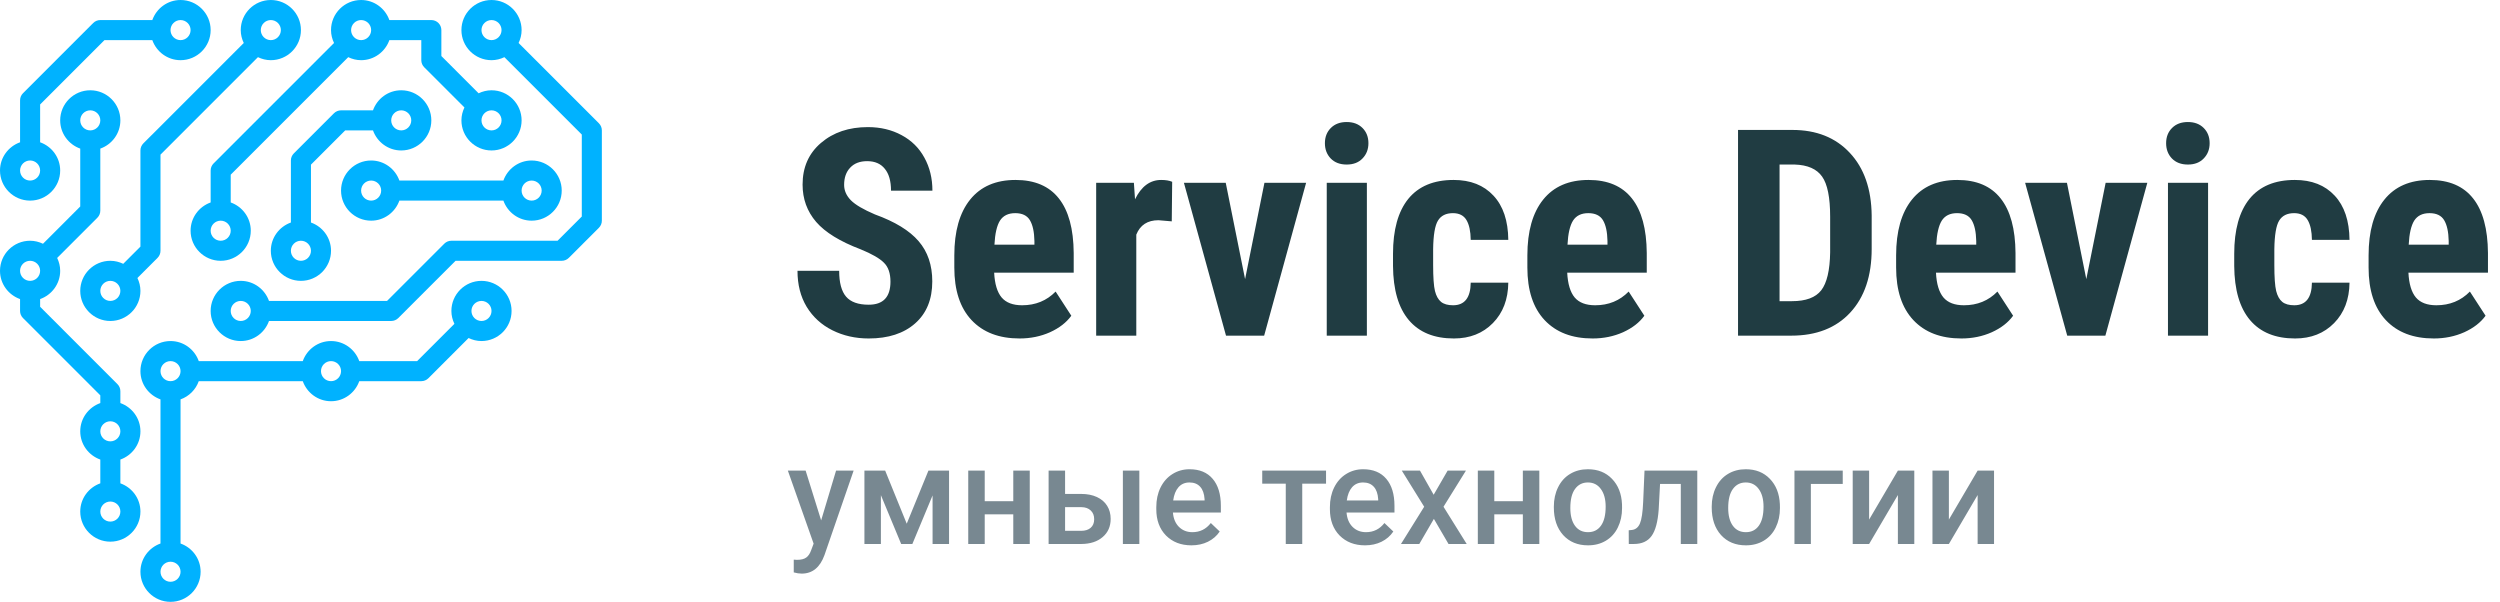
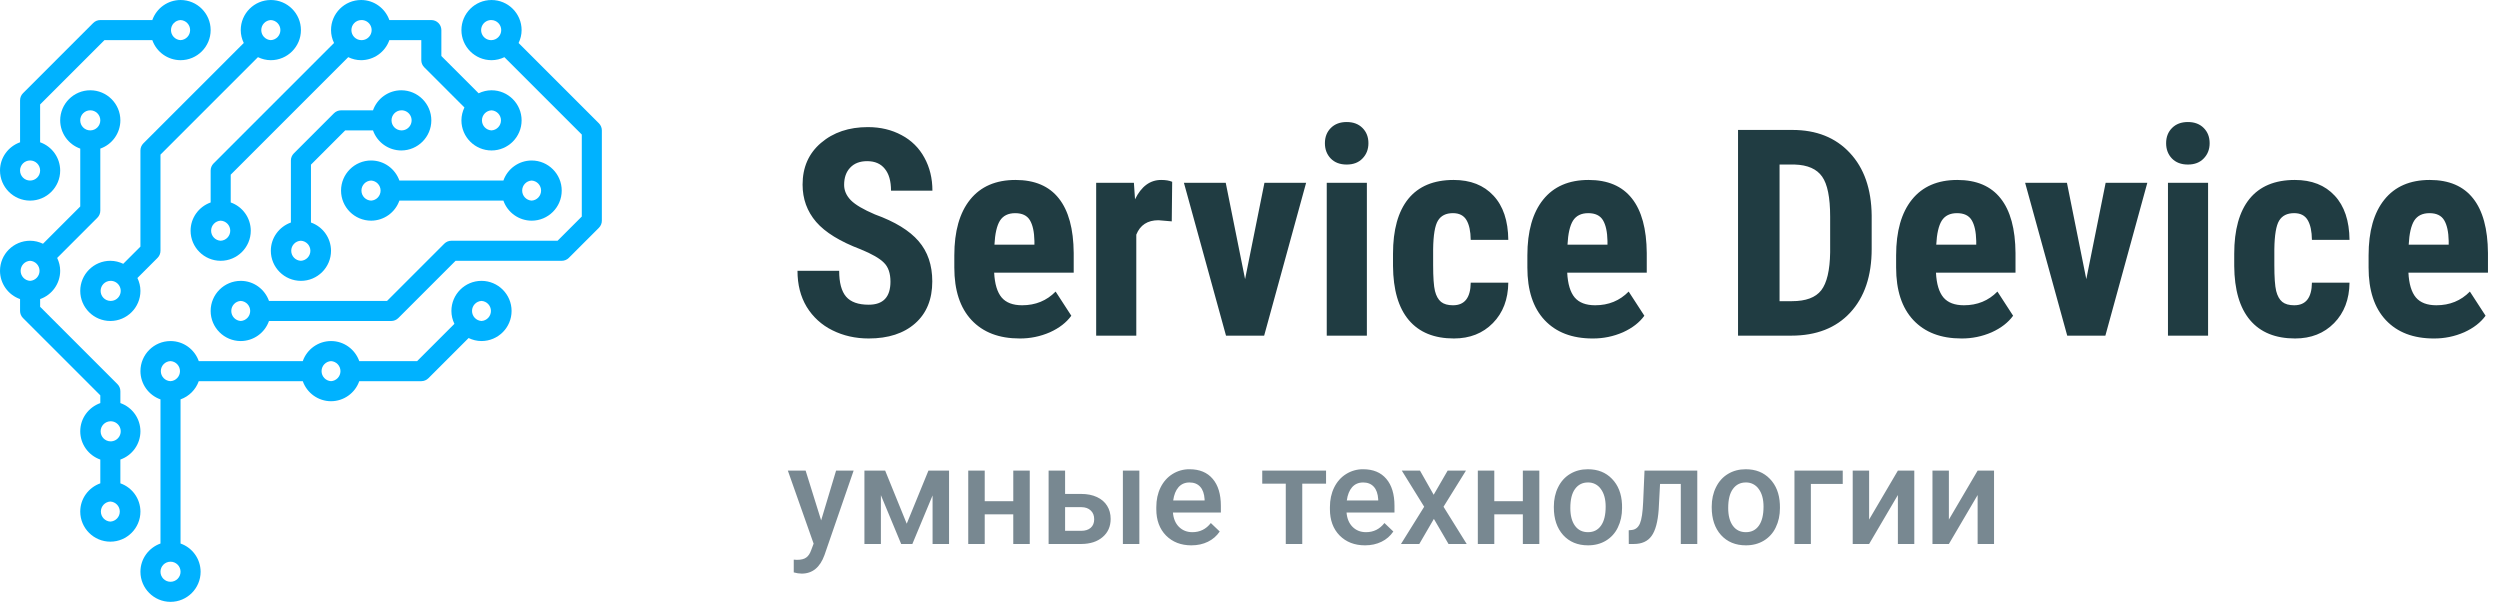
- <svg xmlns="http://www.w3.org/2000/svg" class="footer__logo-icon" width="216" height="52" viewBox="0 0 216 52" fill="none">
+ <svg xmlns="http://www.w3.org/2000/svg" class="footer__logo-icon" width="216" height="52" fill="none">
  <g class="footer__logo-text">
-     <path d="M76.936 24.337C76.936 23.613 76.748 23.067 76.374 22.701C76.008 22.327 75.336 21.94 74.36 21.541C72.578 20.866 71.296 20.077 70.515 19.173C69.733 18.262 69.343 17.188 69.343 15.951C69.343 14.453 69.872 13.253 70.93 12.35C71.996 11.438 73.347 10.982 74.982 10.982C76.073 10.982 77.045 11.214 77.9 11.678C78.754 12.134 79.409 12.781 79.865 13.619C80.329 14.457 80.561 15.409 80.561 16.476H76.984C76.984 15.646 76.805 15.015 76.447 14.584C76.097 14.144 75.589 13.924 74.921 13.924C74.295 13.924 73.806 14.111 73.457 14.486C73.107 14.852 72.932 15.348 72.932 15.975C72.932 16.463 73.127 16.907 73.518 17.306C73.908 17.696 74.6 18.103 75.593 18.526C77.326 19.153 78.584 19.922 79.365 20.834C80.154 21.745 80.549 22.905 80.549 24.312C80.549 25.859 80.056 27.067 79.072 27.938C78.087 28.809 76.748 29.244 75.056 29.244C73.908 29.244 72.862 29.008 71.918 28.536C70.974 28.064 70.234 27.389 69.697 26.51C69.168 25.631 68.903 24.593 68.903 23.397H72.504C72.504 24.422 72.704 25.167 73.103 25.631C73.501 26.095 74.152 26.327 75.056 26.327C76.309 26.327 76.936 25.663 76.936 24.337ZM88.093 29.244C86.319 29.244 84.935 28.715 83.942 27.657C82.95 26.599 82.453 25.086 82.453 23.116V22.066C82.453 19.983 82.909 18.376 83.82 17.245C84.732 16.113 86.038 15.548 87.739 15.548C89.399 15.548 90.648 16.081 91.486 17.147C92.325 18.205 92.752 19.776 92.768 21.859V23.556H85.895C85.944 24.532 86.16 25.248 86.543 25.704C86.925 26.152 87.515 26.375 88.312 26.375C89.468 26.375 90.433 25.981 91.206 25.191L92.561 27.279C92.137 27.865 91.523 28.341 90.717 28.707C89.912 29.065 89.037 29.244 88.093 29.244ZM85.92 21.139H89.374V20.821C89.358 20.032 89.228 19.434 88.984 19.027C88.74 18.62 88.317 18.416 87.714 18.416C87.112 18.416 86.673 18.632 86.396 19.064C86.127 19.495 85.969 20.186 85.92 21.139ZM101.24 19.125L100.092 19.027C99.148 19.027 98.509 19.442 98.176 20.272V29H94.709V15.792H97.968L98.066 17.22C98.611 16.105 99.364 15.548 100.324 15.548C100.715 15.548 101.032 15.601 101.276 15.707L101.24 19.125ZM107.575 24.117L109.248 15.792H112.849L109.223 29H105.927L102.29 15.792H105.903L107.575 24.117ZM118.098 29H114.631V15.792H118.098V29ZM114.472 12.374C114.472 11.837 114.643 11.398 114.985 11.056C115.327 10.714 115.782 10.543 116.352 10.543C116.922 10.543 117.377 10.714 117.719 11.056C118.061 11.398 118.232 11.837 118.232 12.374C118.232 12.903 118.061 13.342 117.719 13.692C117.386 14.042 116.93 14.217 116.352 14.217C115.774 14.217 115.314 14.042 114.973 13.692C114.639 13.342 114.472 12.903 114.472 12.374ZM125.544 26.375C126.545 26.375 127.054 25.724 127.07 24.422H130.317C130.301 25.863 129.857 27.026 128.986 27.914C128.116 28.801 126.993 29.244 125.617 29.244C123.916 29.244 122.618 28.715 121.723 27.657C120.828 26.599 120.372 25.041 120.356 22.982V21.932C120.356 19.857 120.795 18.274 121.674 17.184C122.561 16.093 123.868 15.548 125.593 15.548C127.049 15.548 128.197 15.999 129.035 16.903C129.873 17.798 130.301 19.072 130.317 20.724H127.07C127.062 19.983 126.94 19.413 126.704 19.015C126.468 18.616 126.077 18.416 125.532 18.416C124.93 18.416 124.498 18.632 124.238 19.064C123.977 19.487 123.839 20.313 123.823 21.541V22.884C123.823 23.959 123.876 24.711 123.981 25.143C124.087 25.566 124.262 25.879 124.506 26.082C124.75 26.278 125.096 26.375 125.544 26.375ZM137.604 29.244C135.83 29.244 134.447 28.715 133.454 27.657C132.461 26.599 131.965 25.086 131.965 23.116V22.066C131.965 19.983 132.421 18.376 133.332 17.245C134.243 16.113 135.55 15.548 137.25 15.548C138.911 15.548 140.16 16.081 140.998 17.147C141.836 18.205 142.264 19.776 142.28 21.859V23.556H135.407C135.456 24.532 135.672 25.248 136.054 25.704C136.437 26.152 137.027 26.375 137.824 26.375C138.98 26.375 139.944 25.981 140.717 25.191L142.072 27.279C141.649 27.865 141.035 28.341 140.229 28.707C139.423 29.065 138.549 29.244 137.604 29.244ZM135.432 21.139H138.886V20.821C138.87 20.032 138.74 19.434 138.496 19.027C138.251 18.62 137.828 18.416 137.226 18.416C136.624 18.416 136.184 18.632 135.908 19.064C135.639 19.495 135.48 20.186 135.432 21.139ZM150.166 29V11.227H154.865C156.94 11.227 158.592 11.886 159.821 13.204C161.058 14.523 161.689 16.329 161.713 18.624V21.505C161.713 23.84 161.095 25.676 159.858 27.01C158.629 28.337 156.932 29 154.768 29H150.166ZM153.754 14.217V26.021H154.829C156.025 26.021 156.867 25.708 157.355 25.081C157.844 24.447 158.1 23.356 158.125 21.81V18.722C158.125 17.061 157.893 15.906 157.429 15.255C156.965 14.596 156.175 14.25 155.061 14.217H153.754ZM169.465 29.244C167.691 29.244 166.307 28.715 165.314 27.657C164.322 26.599 163.825 25.086 163.825 23.116V22.066C163.825 19.983 164.281 18.376 165.192 17.245C166.104 16.113 167.41 15.548 169.111 15.548C170.771 15.548 172.02 16.081 172.858 17.147C173.697 18.205 174.124 19.776 174.14 21.859V23.556H167.268C167.316 24.532 167.532 25.248 167.915 25.704C168.297 26.152 168.887 26.375 169.685 26.375C170.84 26.375 171.805 25.981 172.578 25.191L173.933 27.279C173.509 27.865 172.895 28.341 172.089 28.707C171.284 29.065 170.409 29.244 169.465 29.244ZM167.292 21.139H170.747V20.821C170.73 20.032 170.6 19.434 170.356 19.027C170.112 18.62 169.689 18.416 169.086 18.416C168.484 18.416 168.045 18.632 167.768 19.064C167.5 19.495 167.341 20.186 167.292 21.139ZM180.256 24.117L181.928 15.792H185.529L181.904 29H178.608L174.97 15.792H178.583L180.256 24.117ZM190.778 29H187.312V15.792H190.778V29ZM187.153 12.374C187.153 11.837 187.324 11.398 187.666 11.056C188.007 10.714 188.463 10.543 189.033 10.543C189.602 10.543 190.058 10.714 190.4 11.056C190.742 11.398 190.913 11.837 190.913 12.374C190.913 12.903 190.742 13.342 190.4 13.692C190.066 14.042 189.611 14.217 189.033 14.217C188.455 14.217 187.995 14.042 187.653 13.692C187.32 13.342 187.153 12.903 187.153 12.374ZM198.225 26.375C199.226 26.375 199.734 25.724 199.75 24.422H202.998C202.981 25.863 202.538 27.026 201.667 27.914C200.796 28.801 199.673 29.244 198.298 29.244C196.597 29.244 195.299 28.715 194.404 27.657C193.509 26.599 193.053 25.041 193.037 22.982V21.932C193.037 19.857 193.476 18.274 194.355 17.184C195.242 16.093 196.548 15.548 198.273 15.548C199.73 15.548 200.878 15.999 201.716 16.903C202.554 17.798 202.981 19.072 202.998 20.724H199.75C199.742 19.983 199.62 19.413 199.384 19.015C199.148 18.616 198.758 18.416 198.212 18.416C197.61 18.416 197.179 18.632 196.918 19.064C196.658 19.487 196.52 20.313 196.503 21.541V22.884C196.503 23.959 196.556 24.711 196.662 25.143C196.768 25.566 196.943 25.879 197.187 26.082C197.431 26.278 197.777 26.375 198.225 26.375ZM210.285 29.244C208.511 29.244 207.128 28.715 206.135 27.657C205.142 26.599 204.646 25.086 204.646 23.116V22.066C204.646 19.983 205.101 18.376 206.013 17.245C206.924 16.113 208.23 15.548 209.931 15.548C211.591 15.548 212.84 16.081 213.679 17.147C214.517 18.205 214.944 19.776 214.96 21.859V23.556H208.088C208.137 24.532 208.352 25.248 208.735 25.704C209.117 26.152 209.707 26.375 210.505 26.375C211.66 26.375 212.625 25.981 213.398 25.191L214.753 27.279C214.33 27.865 213.715 28.341 212.91 28.707C212.104 29.065 211.229 29.244 210.285 29.244ZM208.112 21.139H211.567V20.821C211.551 20.032 211.42 19.434 211.176 19.027C210.932 18.62 210.509 18.416 209.907 18.416C209.305 18.416 208.865 18.632 208.588 19.064C208.32 19.495 208.161 20.186 208.112 21.139Z" fill="#203C42" />
-     <path d="M70.947 44.961L72.236 40.66H73.754L71.234 47.961C70.848 49.027 70.191 49.56 69.266 49.56C69.059 49.56 68.83 49.525 68.58 49.455V48.353L68.85 48.371C69.209 48.371 69.478 48.305 69.658 48.172C69.842 48.043 69.986 47.824 70.092 47.516L70.297 46.971L68.07 40.66H69.606L70.947 44.961ZM78.342 45.248L80.217 40.66H81.998V47H80.574V42.805L78.828 47H77.861L76.109 42.781V47H74.686V40.66H76.478L78.342 45.248ZM88.971 47H87.547V44.44H85.08V47H83.656V40.66H85.08V43.303H87.547V40.66H88.971V47ZM92.023 42.676H93.418C93.938 42.676 94.391 42.766 94.777 42.945C95.164 43.125 95.457 43.377 95.656 43.701C95.859 44.025 95.961 44.402 95.961 44.832C95.961 45.484 95.731 46.008 95.269 46.402C94.809 46.797 94.195 46.996 93.43 47H90.6V40.66H92.023V42.676ZM98.439 47H97.016V40.66H98.439V47ZM92.023 43.818V45.863H93.412C93.76 45.863 94.033 45.777 94.232 45.605C94.436 45.43 94.537 45.182 94.537 44.861C94.537 44.541 94.438 44.289 94.238 44.105C94.043 43.918 93.777 43.822 93.441 43.818H92.023ZM102.939 47.117C102.037 47.117 101.305 46.834 100.742 46.268C100.184 45.697 99.904 44.94 99.904 43.994V43.818C99.904 43.185 100.025 42.621 100.268 42.125C100.514 41.625 100.857 41.236 101.299 40.959C101.74 40.682 102.232 40.543 102.775 40.543C103.639 40.543 104.305 40.818 104.773 41.369C105.246 41.92 105.482 42.699 105.482 43.707V44.281H101.34C101.383 44.805 101.557 45.219 101.861 45.523C102.17 45.828 102.557 45.98 103.021 45.98C103.674 45.98 104.205 45.717 104.615 45.19L105.383 45.922C105.129 46.301 104.789 46.596 104.363 46.807C103.941 47.014 103.467 47.117 102.939 47.117ZM102.77 41.685C102.379 41.685 102.062 41.822 101.82 42.096C101.582 42.369 101.43 42.75 101.363 43.238H104.076V43.133C104.045 42.656 103.918 42.297 103.695 42.055C103.473 41.809 103.164 41.685 102.77 41.685ZM114.57 41.791H112.514V47H111.09V41.791H109.057V40.66H114.57V41.791ZM117.939 47.117C117.037 47.117 116.305 46.834 115.742 46.268C115.184 45.697 114.904 44.94 114.904 43.994V43.818C114.904 43.185 115.025 42.621 115.268 42.125C115.514 41.625 115.857 41.236 116.299 40.959C116.74 40.682 117.232 40.543 117.775 40.543C118.639 40.543 119.305 40.818 119.773 41.369C120.246 41.92 120.482 42.699 120.482 43.707V44.281H116.34C116.383 44.805 116.557 45.219 116.861 45.523C117.17 45.828 117.557 45.98 118.021 45.98C118.674 45.98 119.205 45.717 119.615 45.19L120.383 45.922C120.129 46.301 119.789 46.596 119.363 46.807C118.941 47.014 118.467 47.117 117.939 47.117ZM117.77 41.685C117.379 41.685 117.062 41.822 116.82 42.096C116.582 42.369 116.43 42.75 116.363 43.238H119.076V43.133C119.045 42.656 118.918 42.297 118.695 42.055C118.473 41.809 118.164 41.685 117.77 41.685ZM123.869 42.746L125.076 40.66H126.658L124.719 43.783L126.723 47H125.152L123.887 44.832L122.627 47H121.045L123.049 43.783L121.115 40.66H122.686L123.869 42.746ZM132.998 47H131.574V44.44H129.107V47H127.684V40.66H129.107V43.303H131.574V40.66H132.998V47ZM134.252 43.772C134.252 43.15 134.375 42.592 134.621 42.096C134.867 41.596 135.213 41.213 135.658 40.947C136.104 40.678 136.615 40.543 137.193 40.543C138.049 40.543 138.742 40.818 139.273 41.369C139.809 41.92 140.098 42.65 140.141 43.56L140.146 43.895C140.146 44.52 140.025 45.078 139.783 45.57C139.545 46.062 139.201 46.443 138.752 46.713C138.307 46.982 137.791 47.117 137.205 47.117C136.311 47.117 135.594 46.82 135.055 46.227C134.52 45.629 134.252 44.834 134.252 43.842V43.772ZM135.676 43.895C135.676 44.547 135.811 45.059 136.08 45.43C136.35 45.797 136.725 45.98 137.205 45.98C137.686 45.98 138.059 45.793 138.324 45.418C138.594 45.043 138.729 44.494 138.729 43.772C138.729 43.131 138.59 42.623 138.312 42.248C138.039 41.873 137.666 41.685 137.193 41.685C136.729 41.685 136.359 41.871 136.086 42.242C135.812 42.609 135.676 43.16 135.676 43.895ZM146.645 40.66V47H145.221V41.809H143.428L143.311 44.018C143.236 45.08 143.031 45.844 142.695 46.309C142.363 46.77 141.854 47 141.166 47H140.727L140.721 45.816L141.014 45.787C141.326 45.744 141.553 45.555 141.693 45.219C141.838 44.879 141.93 44.262 141.969 43.367L142.086 40.66H146.645ZM147.893 43.772C147.893 43.15 148.016 42.592 148.262 42.096C148.508 41.596 148.854 41.213 149.299 40.947C149.744 40.678 150.256 40.543 150.834 40.543C151.689 40.543 152.383 40.818 152.914 41.369C153.449 41.92 153.738 42.65 153.781 43.56L153.787 43.895C153.787 44.52 153.666 45.078 153.424 45.57C153.186 46.062 152.842 46.443 152.393 46.713C151.947 46.982 151.432 47.117 150.846 47.117C149.951 47.117 149.234 46.82 148.695 46.227C148.16 45.629 147.893 44.834 147.893 43.842V43.772ZM149.316 43.895C149.316 44.547 149.451 45.059 149.721 45.43C149.99 45.797 150.365 45.98 150.846 45.98C151.326 45.98 151.699 45.793 151.965 45.418C152.234 45.043 152.369 44.494 152.369 43.772C152.369 43.131 152.23 42.623 151.953 42.248C151.68 41.873 151.307 41.685 150.834 41.685C150.369 41.685 150 41.871 149.727 42.242C149.453 42.609 149.316 43.16 149.316 43.895ZM159.213 41.809H156.459V47H155.041V40.66H159.213V41.809ZM163.977 40.66H165.395V47H163.977V42.77L161.492 47H160.074V40.66H161.492V44.891L163.977 40.66ZM170.867 40.66H172.285V47H170.867V42.77L168.383 47H166.965V40.66H168.383V44.891L170.867 40.66Z" fill="#788891" />
+     <path d="M76.936 24.337c0-.724-.188-1.27-.562-1.636-.366-.374-1.038-.76-2.014-1.16-1.782-.675-3.064-1.464-3.845-2.368-.782-.911-1.172-1.985-1.172-3.222 0-1.498.529-2.698 1.587-3.601 1.066-.912 2.417-1.368 4.052-1.368 1.09 0 2.063.232 2.918.696a4.708 4.708 0 011.965 1.941c.464.838.696 1.79.696 2.857h-3.577c0-.83-.179-1.461-.537-1.892-.35-.44-.858-.66-1.526-.66-.626 0-1.115.188-1.465.562-.35.366-.524.862-.524 1.49 0 .487.195.93.586 1.33.39.39 1.082.797 2.075 1.22 1.733.627 2.99 1.396 3.772 2.308.79.911 1.184 2.07 1.184 3.479 0 1.546-.493 2.754-1.477 3.625-.985.87-2.324 1.306-4.016 1.306-1.148 0-2.194-.236-3.138-.708a5.35 5.35 0 01-2.221-2.026c-.53-.88-.794-1.917-.794-3.113h3.601c0 1.025.2 1.77.599 2.234.398.464 1.05.696 1.953.696 1.253 0 1.88-.664 1.88-1.99zm11.157 4.907c-1.774 0-3.158-.529-4.15-1.587-.993-1.058-1.49-2.571-1.49-4.54v-1.05c0-2.084.456-3.691 1.367-4.822.912-1.132 2.218-1.697 3.919-1.697 1.66 0 2.91.533 3.747 1.599.838 1.058 1.266 2.629 1.282 4.712v1.697h-6.873c.05.976.265 1.692.648 2.148.382.448.972.671 1.77.671 1.155 0 2.12-.394 2.893-1.184l1.355 2.088c-.424.586-1.038 1.062-1.844 1.428a6.388 6.388 0 01-2.624.537zM85.92 21.14h3.454v-.318c-.016-.79-.146-1.387-.39-1.794-.244-.407-.667-.61-1.27-.61-.602 0-1.041.215-1.318.646-.269.432-.427 1.123-.476 2.076zm15.32-2.014l-1.148-.098c-.944 0-1.583.415-1.916 1.245V29h-3.467V15.792h3.26l.097 1.428c.545-1.115 1.298-1.672 2.258-1.672.391 0 .708.053.952.159l-.036 3.418zm6.335 4.992l1.673-8.325h3.601L109.223 29h-3.296l-3.637-13.208h3.613l1.672 8.325zM118.098 29h-3.467V15.792h3.467V29zm-3.626-16.626c0-.537.171-.976.513-1.318.342-.342.797-.513 1.367-.513s1.025.17 1.367.513c.342.342.513.78.513 1.318 0 .529-.171.968-.513 1.318-.333.35-.789.525-1.367.525s-1.038-.175-1.379-.525c-.334-.35-.501-.789-.501-1.318zm11.072 14.001c1.001 0 1.51-.65 1.526-1.953h3.247c-.016 1.44-.46 2.604-1.331 3.492-.87.887-1.993 1.33-3.369 1.33-1.701 0-2.999-.529-3.894-1.587-.895-1.058-1.351-2.616-1.367-4.675v-1.05c0-2.075.439-3.658 1.318-4.748.887-1.09 2.194-1.636 3.919-1.636 1.456 0 2.604.451 3.442 1.355.838.895 1.266 2.169 1.282 3.82h-3.247c-.008-.74-.13-1.31-.366-1.708-.236-.4-.627-.599-1.172-.599-.602 0-1.034.216-1.294.648-.261.423-.399 1.249-.415 2.477v1.343c0 1.075.053 1.827.158 2.259.106.423.281.736.525.94.244.195.59.293 1.038.293zm12.06 2.87c-1.774 0-3.157-.53-4.15-1.588-.993-1.058-1.489-2.571-1.489-4.54v-1.05c0-2.084.456-3.691 1.367-4.822.911-1.132 2.218-1.697 3.918-1.697 1.661 0 2.91.533 3.748 1.599.838 1.058 1.266 2.629 1.282 4.712v1.697h-6.873c.049.976.265 1.692.647 2.148.383.448.973.671 1.77.671 1.156 0 2.12-.394 2.893-1.184l1.355 2.088c-.423.586-1.037 1.062-1.843 1.428a6.388 6.388 0 01-2.625.537zm-2.172-8.106h3.454v-.318c-.016-.79-.146-1.387-.39-1.794-.245-.407-.668-.61-1.27-.61s-1.042.215-1.318.646c-.269.432-.428 1.123-.476 2.076zM150.166 29V11.227h4.699c2.075 0 3.727.659 4.956 1.977 1.237 1.319 1.868 3.125 1.892 5.42v2.88c0 2.336-.618 4.172-1.855 5.506-1.229 1.327-2.926 1.99-5.09 1.99h-4.602zm3.588-14.783v11.804h1.075c1.196 0 2.038-.313 2.526-.94.489-.634.745-1.725.77-3.27v-3.09c0-1.66-.232-2.815-.696-3.466-.464-.66-1.254-1.005-2.368-1.038h-1.307zm15.711 15.027c-1.774 0-3.158-.529-4.151-1.587-.992-1.058-1.489-2.571-1.489-4.54v-1.05c0-2.084.456-3.691 1.367-4.822.912-1.132 2.218-1.697 3.919-1.697 1.66 0 2.909.533 3.747 1.599.839 1.058 1.266 2.629 1.282 4.712v1.697h-6.872c.048.976.264 1.692.647 2.148.382.448.972.671 1.77.671 1.155 0 2.12-.394 2.893-1.184l1.355 2.088c-.424.586-1.038 1.062-1.844 1.428a6.383 6.383 0 01-2.624.537zm-2.173-8.105h3.455v-.318c-.017-.79-.147-1.387-.391-1.794-.244-.407-.667-.61-1.27-.61-.602 0-1.041.215-1.318.646-.268.432-.427 1.123-.476 2.076zm12.964 2.978l1.672-8.325h3.601L181.904 29h-3.296l-3.638-13.208h3.613l1.673 8.325zM190.778 29h-3.466V15.792h3.466V29zm-3.625-16.626c0-.537.171-.976.513-1.318.341-.342.797-.513 1.367-.513.569 0 1.025.17 1.367.513.342.342.513.78.513 1.318 0 .529-.171.968-.513 1.318-.334.35-.789.525-1.367.525s-1.038-.175-1.38-.525c-.333-.35-.5-.789-.5-1.318zm11.072 14.001c1.001 0 1.509-.65 1.525-1.953h3.248c-.017 1.44-.46 2.604-1.331 3.492-.871.887-1.994 1.33-3.369 1.33-1.701 0-2.999-.529-3.894-1.587-.895-1.058-1.351-2.616-1.367-4.675v-1.05c0-2.075.439-3.658 1.318-4.748.887-1.09 2.193-1.636 3.918-1.636 1.457 0 2.605.451 3.443 1.355.838.895 1.265 2.169 1.282 3.82h-3.248c-.008-.74-.13-1.31-.366-1.708-.236-.4-.626-.599-1.172-.599-.602 0-1.033.216-1.294.648-.26.423-.398 1.249-.415 2.477v1.343c0 1.075.053 1.827.159 2.259.106.423.281.736.525.94.244.195.59.293 1.038.293zm12.06 2.87c-1.774 0-3.157-.53-4.15-1.588-.993-1.058-1.489-2.571-1.489-4.54v-1.05c0-2.084.455-3.691 1.367-4.822.911-1.132 2.217-1.697 3.918-1.697 1.66 0 2.909.533 3.748 1.599.838 1.058 1.265 2.629 1.281 4.712v1.697h-6.872c.049.976.264 1.692.647 2.148.382.448.972.671 1.77.671 1.155 0 2.12-.394 2.893-1.184l1.355 2.088c-.423.586-1.038 1.062-1.843 1.428a6.392 6.392 0 01-2.625.537zm-2.173-8.106h3.455v-.318c-.016-.79-.147-1.387-.391-1.794-.244-.407-.667-.61-1.269-.61-.602 0-1.042.215-1.319.646-.268.432-.427 1.123-.476 2.076z" fill="#203C42" />
+     <path d="M70.947 44.96l1.29-4.3h1.517l-2.52 7.3c-.386 1.067-1.043 1.6-1.968 1.6a2.55 2.55 0 01-.686-.105v-1.102l.27.018c.359 0 .629-.066.808-.2.184-.128.328-.347.434-.655l.205-.545-2.227-6.31h1.536l1.341 4.3zm7.395.288l1.875-4.588h1.781V47h-1.424v-4.195L78.828 47h-.967l-1.752-4.219V47h-1.423v-6.34h1.792l1.864 4.588zM88.97 47h-1.424v-2.56H85.08V47h-1.424v-6.34h1.424v2.643h2.467V40.66h1.424V47zm3.052-4.324h1.395c.52 0 .973.09 1.36.27.386.179.679.431.878.755.203.324.305.701.305 1.131 0 .652-.23 1.176-.692 1.57-.46.395-1.074.594-1.84.598H90.6v-6.34h1.424v2.016zM98.44 47h-1.423v-6.34h1.423V47zm-6.416-3.182v2.045h1.39c.347 0 .62-.086.82-.258.203-.175.304-.423.304-.744 0-.32-.1-.572-.299-.755-.195-.188-.46-.284-.797-.288h-1.418zm10.916 3.3c-.902 0-1.634-.284-2.197-.85-.558-.57-.838-1.328-.838-2.274v-.176c0-.633.121-1.197.364-1.693.246-.5.589-.889 1.031-1.166a2.715 2.715 0 011.476-.416c.864 0 1.53.275 1.998.826.473.55.709 1.33.709 2.338v.574h-4.142c.043.524.217.938.521 1.242.309.305.696.457 1.16.457.653 0 1.184-.263 1.594-.79l.768.732a2.58 2.58 0 01-1.02.885c-.422.207-.896.31-1.424.31zm-.169-5.433c-.391 0-.708.137-.95.41-.238.274-.39.655-.457 1.143h2.713v-.105c-.031-.477-.158-.836-.381-1.078-.222-.246-.531-.37-.925-.37zm11.8.106h-2.056V47h-1.424v-5.209h-2.033v-1.13h5.513v1.13zm3.369 5.326c-.902 0-1.634-.283-2.197-.85-.558-.57-.838-1.328-.838-2.273v-.176c0-.633.121-1.197.364-1.693.246-.5.589-.889 1.031-1.166a2.715 2.715 0 011.476-.416c.864 0 1.53.275 1.998.826.473.55.709 1.33.709 2.338v.574h-4.142c.043.524.217.938.521 1.242.309.305.696.457 1.16.457.653 0 1.184-.263 1.594-.79l.768.732a2.58 2.58 0 01-1.02.885c-.422.207-.896.31-1.424.31zm-.169-5.431c-.391 0-.708.136-.95.41-.238.273-.39.654-.457 1.142h2.713v-.105c-.031-.477-.158-.836-.381-1.078-.222-.246-.531-.37-.925-.37zm6.099 1.06l1.207-2.086h1.582l-1.939 3.123L126.723 47h-1.571l-1.265-2.168-1.26 2.168h-1.582l2.004-3.217-1.934-3.123h1.571l1.183 2.086zM132.998 47h-1.424v-2.56h-2.467V47h-1.423v-6.34h1.423v2.643h2.467V40.66h1.424V47zm1.254-3.228c0-.622.123-1.18.369-1.676.246-.5.592-.883 1.037-1.149.446-.27.957-.404 1.535-.404.856 0 1.549.275 2.08.826.536.55.825 1.281.868 2.191l.005.334c0 .626-.121 1.184-.363 1.676a2.638 2.638 0 01-1.031 1.143c-.445.27-.961.404-1.547.404-.894 0-1.611-.297-2.15-.89-.535-.598-.803-1.393-.803-2.385v-.07zm1.424.123c0 .652.135 1.164.404 1.535.27.367.645.55 1.125.55.481 0 .854-.187 1.119-.562.27-.375.405-.924.405-1.646 0-.641-.139-1.149-.417-1.524a1.31 1.31 0 00-1.119-.563c-.464 0-.834.186-1.107.557-.274.367-.41.918-.41 1.653zm10.969-3.235V47h-1.424v-5.191h-1.793l-.117 2.209c-.075 1.062-.28 1.826-.616 2.29-.332.462-.841.692-1.529.692h-.439l-.006-1.184.293-.029c.312-.043.539-.232.679-.568.145-.34.237-.957.276-1.852l.117-2.707h4.559zm1.248 3.112c0-.622.123-1.18.369-1.676.246-.5.592-.883 1.037-1.149.445-.27.957-.404 1.535-.404.855 0 1.549.275 2.08.826.535.55.824 1.281.867 2.191l.006.334c0 .626-.121 1.184-.363 1.676a2.638 2.638 0 01-1.031 1.143c-.446.27-.961.404-1.547.404-.895 0-1.612-.297-2.151-.89-.535-.598-.802-1.393-.802-2.385v-.07zm1.423.123c0 .652.135 1.164.405 1.535.269.367.644.55 1.125.55.48 0 .853-.187 1.119-.562.269-.375.404-.924.404-1.646 0-.641-.139-1.149-.416-1.524a1.31 1.31 0 00-1.119-.563c-.465 0-.834.186-1.107.557-.274.367-.411.918-.411 1.653zm9.897-2.086h-2.754V47h-1.418v-6.34h4.172v1.149zm4.764-1.149h1.418V47h-1.418v-4.23L161.492 47h-1.418v-6.34h1.418v4.23l2.485-4.23zm6.89 0h1.418V47h-1.418v-4.23L168.383 47h-1.418v-6.34h1.418v4.23l2.484-4.23z" fill="#788891" />
  </g>
-   <path d="M32.066 13.867C33.195 13.867 34.148 14.594 34.507 15.6H43.493C43.852 14.594 44.805 13.867 45.933 13.867C47.367 13.867 48.533 15.033 48.533 16.466C48.533 17.9 47.367 19.066 45.933 19.066C44.805 19.066 43.852 18.339 43.493 17.333H34.506C34.147 18.339 33.194 19.066 32.066 19.066C30.632 19.066 29.466 17.9 29.466 16.466C29.466 15.033 30.633 13.867 32.066 13.867ZM45.933 17.333C46.411 17.333 46.8 16.945 46.8 16.466C46.8 15.988 46.411 15.6 45.933 15.6C45.456 15.6 45.066 15.988 45.066 16.466C45.066 16.945 45.456 17.333 45.933 17.333ZM32.066 17.333C32.544 17.333 32.933 16.945 32.933 16.466C32.933 15.988 32.544 15.6 32.066 15.6C31.589 15.6 31.2 15.988 31.2 16.466C31.2 16.945 31.589 17.333 32.066 17.333Z" fill="#00B2FF" />
-   <path d="M25.133 19.226V13.866C25.133 13.636 25.224 13.416 25.387 13.254L28.854 9.787C29.016 9.624 29.237 9.533 29.467 9.533H32.226C32.585 8.527 33.538 7.8 34.667 7.8C36.1 7.8 37.267 8.966 37.267 10.4C37.267 11.833 36.1 13 34.667 13C33.538 13 32.585 12.273 32.226 11.266H29.825L26.867 14.225V19.226C27.873 19.584 28.6 20.538 28.6 21.666C28.6 23.1 27.433 24.266 26 24.266C24.567 24.266 23.4 23.1 23.4 21.666C23.4 20.538 24.127 19.584 25.133 19.226ZM34.667 11.266C35.144 11.266 35.533 10.878 35.533 10.4C35.533 9.921 35.144 9.533 34.667 9.533C34.189 9.533 33.8 9.921 33.8 10.4C33.8 10.878 34.189 11.266 34.667 11.266ZM26 22.533C26.477 22.533 26.867 22.145 26.867 21.666C26.867 21.188 26.477 20.8 26 20.8C25.522 20.8 25.133 21.188 25.133 21.666C25.133 22.145 25.522 22.533 26 22.533Z" fill="#00B2FF" />
-   <path d="M9.533 22.533C9.934 22.533 10.308 22.631 10.647 22.794L12.133 21.308V13C12.133 12.769 12.224 12.549 12.387 12.387L21.061 3.714C20.898 3.375 20.8 3 20.8 2.6C20.8 1.167 21.966 0 23.4 0C24.834 0 26 1.167 26 2.6C26 4.033 24.834 5.2 23.4 5.2C23 5.2 22.625 5.102 22.286 4.939L13.867 13.359V21.666C13.867 21.897 13.776 22.117 13.613 22.279L11.873 24.019C12.035 24.358 12.133 24.733 12.133 25.133C12.133 26.566 10.967 27.733 9.533 27.733C8.1 27.733 6.933 26.566 6.933 25.133C6.933 23.7 8.1 22.533 9.533 22.533ZM23.4 3.467C23.878 3.467 24.267 3.078 24.267 2.6C24.267 2.122 23.878 1.733 23.4 1.733C22.922 1.733 22.533 2.122 22.533 2.6C22.533 3.078 22.922 3.467 23.4 3.467ZM9.533 26C10.011 26 10.4 25.611 10.4 25.133C10.4 24.654 10.011 24.266 9.533 24.266C9.056 24.266 8.667 24.654 8.667 25.133C8.667 25.611 9.056 26 9.533 26Z" fill="#00B2FF" />
-   <path d="M1.734 12.293V8.667C1.734 8.436 1.825 8.216 1.987 8.054L8.054 1.987C8.216 1.824 8.437 1.733 8.667 1.733H13.16C13.518 0.727 14.472 0 15.6 0C17.034 0 18.2 1.167 18.2 2.6C18.2 4.033 17.034 5.2 15.6 5.2C14.472 5.2 13.518 4.473 13.16 3.467H9.026L3.467 9.025V12.293C4.473 12.651 5.2 13.605 5.2 14.733C5.2 16.166 4.034 17.333 2.6 17.333C1.167 17.333 0 16.166 0 14.733C0 13.605 0.727 12.651 1.734 12.293ZM15.6 3.467C16.078 3.467 16.467 3.078 16.467 2.6C16.467 2.122 16.078 1.733 15.6 1.733C15.123 1.733 14.733 2.122 14.733 2.6C14.733 3.078 15.123 3.467 15.6 3.467ZM2.6 15.6C3.078 15.6 3.467 15.211 3.467 14.733C3.467 14.255 3.078 13.866 2.6 13.866C2.123 13.866 1.734 14.255 1.734 14.733C1.734 15.211 2.123 15.6 2.6 15.6Z" fill="#00B2FF" />
-   <path d="M13.866 46.96V34.507C12.861 34.148 12.133 33.195 12.133 32.066C12.133 30.633 13.3 29.466 14.733 29.466C15.862 29.466 16.815 30.193 17.174 31.2H26.16C26.518 30.193 27.472 29.466 28.6 29.466C29.729 29.466 30.682 30.193 31.041 31.2H36.041L39.261 27.98C39.098 27.641 39 27.267 39 26.866C39 25.433 40.167 24.266 41.6 24.266C43.034 24.266 44.2 25.433 44.2 26.866C44.2 28.3 43.034 29.466 41.6 29.466C41.2 29.466 40.825 29.368 40.486 29.205L37.013 32.679C36.851 32.842 36.63 32.933 36.4 32.933H31.041C30.682 33.939 29.729 34.666 28.6 34.666C27.472 34.666 26.518 33.939 26.16 32.933H17.173C16.912 33.667 16.333 34.245 15.599 34.507V46.96C16.605 47.318 17.333 48.272 17.333 49.4C17.333 50.834 16.166 52 14.733 52C13.299 52 12.133 50.834 12.133 49.4C12.133 48.272 12.86 47.318 13.866 46.96ZM41.6 27.733C42.078 27.733 42.467 27.345 42.467 26.866C42.467 26.388 42.078 26 41.6 26C41.123 26 40.733 26.388 40.733 26.866C40.733 27.345 41.123 27.733 41.6 27.733ZM28.6 32.933C29.078 32.933 29.467 32.545 29.467 32.066C29.467 31.588 29.078 31.2 28.6 31.2C28.123 31.2 27.733 31.588 27.733 32.066C27.733 32.545 28.123 32.933 28.6 32.933ZM14.733 50.266C15.211 50.266 15.6 49.878 15.6 49.399C15.6 48.921 15.211 48.533 14.733 48.533C14.256 48.533 13.867 48.921 13.867 49.399C13.867 49.878 14.256 50.266 14.733 50.266ZM14.733 32.933C15.211 32.933 15.6 32.545 15.6 32.066C15.6 31.588 15.211 31.2 14.733 31.2C14.256 31.2 13.867 31.588 13.867 32.066C13.867 32.545 14.256 32.933 14.733 32.933Z" fill="#00B2FF" />
-   <path d="M18.2 17.492V14.733C18.2 14.503 18.291 14.282 18.454 14.12L28.861 3.714C28.698 3.375 28.6 3 28.6 2.6C28.6 1.167 29.767 0 31.2 0C32.329 0 33.282 0.727 33.641 1.733H37.267C37.745 1.733 38.134 2.121 38.134 2.6V4.841L41.353 8.061C41.692 7.898 42.066 7.8 42.467 7.8C43.9 7.8 45.067 8.966 45.067 10.4C45.067 11.833 43.9 13 42.467 13C41.033 13 39.867 11.833 39.867 10.4C39.867 9.999 39.965 9.625 40.128 9.286L36.654 5.813C36.491 5.651 36.4 5.43 36.4 5.2V3.467H33.641C33.282 4.473 32.329 5.2 31.2 5.2C30.8 5.2 30.425 5.102 30.087 4.939L19.934 15.092V17.492C20.94 17.851 21.667 18.805 21.667 19.933C21.667 21.366 20.5 22.533 19.067 22.533C17.633 22.533 16.467 21.366 16.467 19.933C16.467 18.805 17.194 17.851 18.2 17.492ZM42.467 11.267C42.944 11.267 43.334 10.878 43.334 10.4C43.334 9.921 42.944 9.533 42.467 9.533C41.989 9.533 41.6 9.921 41.6 10.4C41.6 10.878 41.989 11.267 42.467 11.267ZM31.2 3.467C31.678 3.467 32.067 3.078 32.067 2.6C32.067 2.122 31.678 1.733 31.2 1.733C30.723 1.733 30.334 2.122 30.334 2.6C30.334 3.078 30.723 3.467 31.2 3.467ZM19.067 20.8C19.544 20.8 19.934 20.411 19.934 19.933C19.934 19.455 19.544 19.066 19.067 19.066C18.589 19.066 18.2 19.455 18.2 19.933C18.2 20.411 18.589 20.8 19.067 20.8Z" fill="#00B2FF" />
-   <path d="M20.8 24.266C21.928 24.266 22.882 24.993 23.241 26H33.441L38.387 21.054C38.549 20.891 38.77 20.8 39 20.8H48.175L50.267 18.708V11.625L43.58 4.939C43.242 5.102 42.867 5.2 42.467 5.2C41.033 5.2 39.867 4.033 39.867 2.6C39.867 1.167 41.033 0 42.467 0C43.9 0 45.067 1.167 45.067 2.6C45.067 3 44.969 3.375 44.806 3.714L51.746 10.654C51.909 10.816 52 11.036 52 11.267V19.066C52 19.297 51.909 19.517 51.746 19.679L49.146 22.279C48.984 22.442 48.763 22.533 48.533 22.533H39.359L34.413 27.479C34.251 27.642 34.03 27.733 33.8 27.733H23.241C22.882 28.739 21.928 29.466 20.8 29.466C19.366 29.466 18.2 28.3 18.2 26.866C18.2 25.433 19.366 24.266 20.8 24.266ZM42.467 1.733C41.989 1.733 41.6 2.122 41.6 2.6C41.6 3.078 41.989 3.467 42.467 3.467C42.944 3.467 43.333 3.078 43.333 2.6C43.333 2.122 42.944 1.733 42.467 1.733ZM20.8 27.733C21.277 27.733 21.667 27.345 21.667 26.866C21.667 26.388 21.277 26 20.8 26C20.323 26 19.933 26.388 19.933 26.866C19.933 27.345 20.323 27.733 20.8 27.733Z" fill="#00B2FF" />
-   <path d="M2.6 20.8C3 20.8 3.375 20.898 3.714 21.061L6.933 17.841V12.84C5.927 12.482 5.2 11.528 5.2 10.4C5.2 8.966 6.367 7.8 7.8 7.8C9.233 7.8 10.4 8.966 10.4 10.4C10.4 11.528 9.673 12.482 8.667 12.84V18.2C8.667 18.43 8.576 18.65 8.413 18.812L4.939 22.286C5.102 22.625 5.2 22.999 5.2 23.399C5.2 24.528 4.473 25.481 3.467 25.84V26.507L10.146 33.187C10.309 33.349 10.4 33.569 10.4 33.799V34.825C11.406 35.184 12.133 36.138 12.133 37.266C12.133 38.394 11.406 39.348 10.4 39.706V41.76C11.406 42.118 12.133 43.072 12.133 44.2C12.133 45.633 10.967 46.8 9.533 46.8C8.1 46.8 6.933 45.633 6.933 44.2C6.933 43.072 7.66 42.118 8.667 41.76V39.706C7.66 39.348 6.933 38.394 6.933 37.266C6.933 36.138 7.66 35.184 8.667 34.825V34.158L1.987 27.479C1.824 27.317 1.733 27.097 1.733 26.866V25.84C0.727 25.481 -3.24249e-05 24.528 -3.24249e-05 23.399C-3.24249e-05 21.966 1.167 20.8 2.6 20.8ZM7.8 11.266C8.277 11.266 8.667 10.878 8.667 10.4C8.667 9.921 8.277 9.533 7.8 9.533C7.322 9.533 6.933 9.921 6.933 10.4C6.933 10.878 7.322 11.266 7.8 11.266ZM9.533 45.066C10.011 45.066 10.4 44.678 10.4 44.199C10.4 43.721 10.011 43.333 9.533 43.333C9.056 43.333 8.667 43.721 8.667 44.199C8.667 44.678 9.056 45.066 9.533 45.066ZM9.533 38.133C10.011 38.133 10.4 37.744 10.4 37.266C10.4 36.788 10.011 36.399 9.533 36.399C9.056 36.399 8.667 36.788 8.667 37.266C8.667 37.744 9.056 38.133 9.533 38.133ZM2.6 24.266C3.078 24.266 3.467 23.878 3.467 23.399C3.467 22.921 3.078 22.533 2.6 22.533C2.122 22.533 1.733 22.921 1.733 23.399C1.733 23.878 2.122 24.266 2.6 24.266Z" fill="#00B2FF" />
+   <path d="M32.066 13.867c1.129 0 2.082.727 2.441 1.733h8.986a2.596 2.596 0 012.44-1.733c1.434 0 2.6 1.166 2.6 2.6 0 1.433-1.166 2.6-2.6 2.6a2.597 2.597 0 01-2.44-1.734h-8.987a2.597 2.597 0 01-2.44 1.733 2.603 2.603 0 01-2.6-2.6c0-1.433 1.167-2.6 2.6-2.6zm13.867 3.466a.868.868 0 000-1.733.868.868 0 000 1.733zm-13.867 0a.868.868 0 000-1.733.867.867 0 000 1.733z" fill="#00B2FF" />
+   <path d="M25.133 19.226v-5.36c0-.23.091-.45.254-.612l3.467-3.467a.864.864 0 01.613-.254h2.76a2.596 2.596 0 012.44-1.733c1.433 0 2.6 1.166 2.6 2.6 0 1.433-1.167 2.6-2.6 2.6a2.596 2.596 0 01-2.44-1.734h-2.402l-2.958 2.96v5a2.596 2.596 0 011.733 2.44c0 1.434-1.167 2.6-2.6 2.6a2.603 2.603 0 01-2.6-2.6c0-1.128.727-2.082 1.733-2.44zm9.534-7.96a.868.868 0 10-.002-1.735.868.868 0 00.002 1.735zM26 22.533a.868.868 0 000-1.733.867.867 0 000 1.733zm-16.467 0c.4 0 .775.098 1.114.26l1.486-1.485V13c0-.23.091-.45.254-.613l8.674-8.673A2.556 2.556 0 0120.8 2.6c0-1.433 1.166-2.6 2.6-2.6C24.834 0 26 1.167 26 2.6s-1.166 2.6-2.6 2.6c-.4 0-.775-.098-1.114-.261l-8.42 8.42v8.307c0 .23-.09.451-.253.613l-1.74 1.74c.162.34.26.714.26 1.114 0 1.433-1.166 2.6-2.6 2.6a2.603 2.603 0 01-2.6-2.6c0-1.433 1.167-2.6 2.6-2.6zM23.4 3.467a.868.868 0 000-1.734.868.868 0 000 1.734zM9.533 26a.868.868 0 10-.001-1.735A.868.868 0 009.533 26zM1.734 12.293V8.667c0-.231.09-.451.253-.613l6.067-6.067a.864.864 0 01.613-.254h4.493A2.596 2.596 0 0115.6 0c1.434 0 2.6 1.167 2.6 2.6s-1.166 2.6-2.6 2.6a2.596 2.596 0 01-2.44-1.733H9.026l-5.56 5.558v3.268a2.596 2.596 0 011.734 2.44c0 1.433-1.166 2.6-2.6 2.6a2.603 2.603 0 01-2.6-2.6c0-1.128.727-2.082 1.734-2.44zM15.6 3.467a.868.868 0 000-1.734.868.868 0 000 1.734zM2.6 15.6a.867.867 0 10-.001-1.735A.867.867 0 002.6 15.6zm11.266 31.36V34.507a2.597 2.597 0 01-1.732-2.44c0-1.434 1.166-2.6 2.6-2.6 1.128 0 2.081.726 2.44 1.733h8.986a2.596 2.596 0 012.44-1.734c1.129 0 2.082.727 2.44 1.734h5.001l3.22-3.22a2.557 2.557 0 01-.26-1.114c0-1.433 1.166-2.6 2.6-2.6 1.433 0 2.6 1.167 2.6 2.6 0 1.434-1.167 2.6-2.6 2.6-.401 0-.776-.098-1.114-.26l-3.474 3.473a.864.864 0 01-.613.254h-5.36a2.596 2.596 0 01-2.44 1.733 2.596 2.596 0 01-2.44-1.733h-8.987a2.597 2.597 0 01-1.574 1.574V46.96a2.597 2.597 0 011.734 2.44c0 1.434-1.167 2.6-2.6 2.6a2.603 2.603 0 01-2.6-2.6c0-1.128.727-2.082 1.733-2.44zM41.6 27.733a.868.868 0 000-1.733.868.868 0 000 1.733zm-13 5.2a.868.868 0 000-1.733.868.868 0 000 1.733zM14.733 50.266a.867.867 0 10-.001-1.735.867.867 0 00.002 1.735zm0-17.333a.868.868 0 000-1.733.867.867 0 000 1.733z" fill="#00B2FF" />
+   <path d="M18.2 17.492v-2.759c0-.23.091-.45.254-.613L28.861 3.714a2.558 2.558 0 01-.26-1.114c0-1.433 1.166-2.6 2.6-2.6 1.128 0 2.081.727 2.44 1.733h3.626c.478 0 .867.388.867.867v2.241l3.22 3.22a2.549 2.549 0 011.113-.261c1.433 0 2.6 1.166 2.6 2.6 0 1.433-1.167 2.6-2.6 2.6a2.603 2.603 0 01-2.6-2.6c0-.4.098-.775.26-1.114l-3.473-3.473A.863.863 0 0136.4 5.2V3.467h-2.76A2.597 2.597 0 0131.2 5.2c-.4 0-.775-.098-1.113-.261L19.934 15.092v2.4a2.596 2.596 0 011.733 2.441c0 1.433-1.167 2.6-2.6 2.6a2.603 2.603 0 01-2.6-2.6c0-1.128.727-2.082 1.733-2.44zm24.267-6.226a.868.868 0 000-1.733.868.868 0 000 1.734zM31.2 3.467a.868.868 0 10-.001-1.734.868.868 0 00.001 1.735zM19.067 20.8a.868.868 0 000-1.734.868.868 0 000 1.734z" fill="#00B2FF" />
+   <path d="M20.8 24.266c1.128 0 2.082.727 2.44 1.734h10.201l4.946-4.946A.864.864 0 0139 20.8h9.175l2.092-2.092v-7.083L43.58 4.94c-.338.163-.713.26-1.113.26a2.603 2.603 0 01-2.6-2.599c0-1.433 1.166-2.6 2.6-2.6 1.433 0 2.6 1.167 2.6 2.6 0 .4-.098.775-.261 1.114l6.94 6.94a.863.863 0 01.254.613v7.8c0 .23-.091.45-.254.612l-2.6 2.6a.864.864 0 01-.613.254H39.36l-4.946 4.946a.864.864 0 01-.613.254H23.24a2.596 2.596 0 01-2.44 1.733 2.603 2.603 0 01-2.6-2.6c0-1.433 1.166-2.6 2.6-2.6zM42.467 1.733a.868.868 0 10.001 1.735.868.868 0 00-.001-1.735zm-21.667 26a.868.868 0 000-1.733.868.868 0 000 1.733zM2.6 20.8c.4 0 .775.098 1.114.26l3.22-3.22v-5A2.597 2.597 0 015.2 10.4c0-1.434 1.167-2.6 2.6-2.6s2.6 1.166 2.6 2.6a2.597 2.597 0 01-1.733 2.44v5.36c0 .23-.091.45-.254.612l-3.474 3.474c.163.339.261.713.261 1.113a2.596 2.596 0 01-1.733 2.441v.667l6.679 6.68a.863.863 0 01.254.612v1.026a2.596 2.596 0 011.733 2.441 2.596 2.596 0 01-1.733 2.44v2.054a2.596 2.596 0 011.733 2.44c0 1.433-1.166 2.6-2.6 2.6a2.603 2.603 0 01-2.6-2.6c0-1.128.727-2.082 1.734-2.44v-2.053a2.596 2.596 0 01-1.734-2.441c0-1.128.727-2.082 1.734-2.44v-.668l-6.68-6.68a.863.863 0 01-.254-.612V25.84A2.596 2.596 0 010 23.4c0-1.434 1.167-2.6 2.6-2.6zm5.2-9.534a.867.867 0 10-.002-1.735.867.867 0 00.002 1.735zm1.733 33.8a.868.868 0 000-1.733.868.868 0 000 1.733zm0-6.933a.868.868 0 10-.001-1.735.868.868 0 00.001 1.735zM2.6 24.266a.868.868 0 000-1.733.868.868 0 000 1.733z" fill="#00B2FF" />
</svg>
